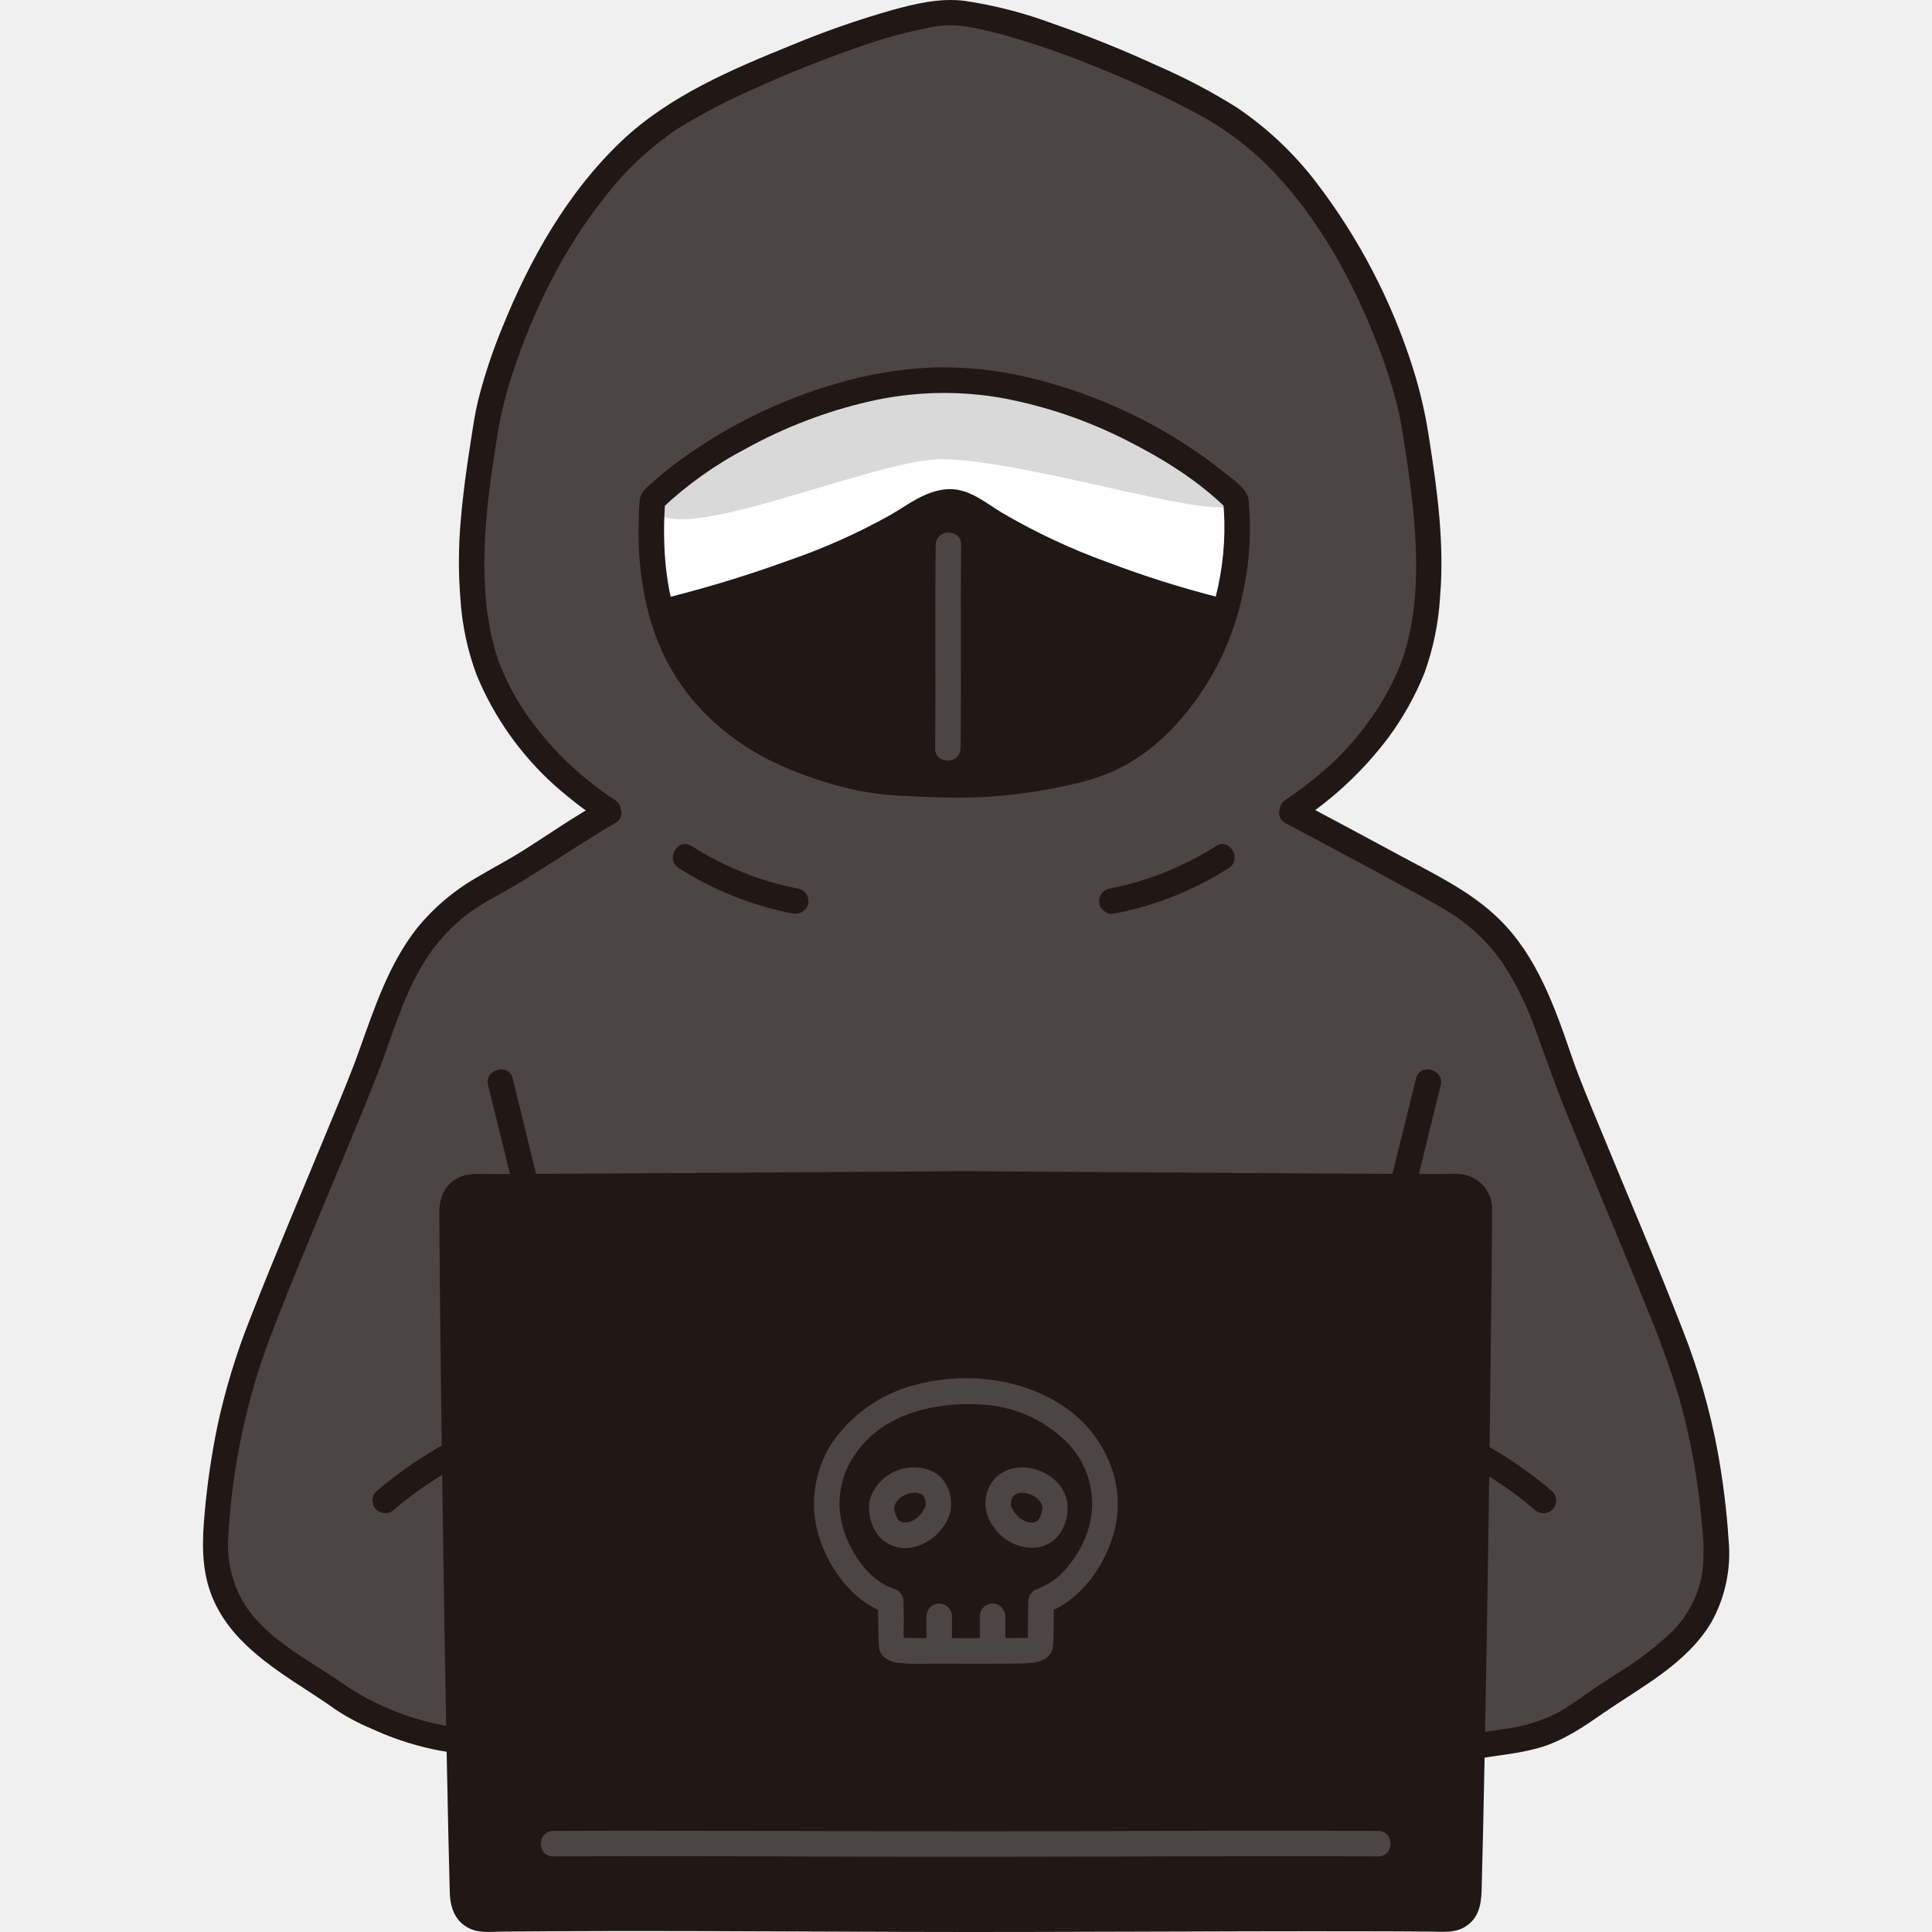
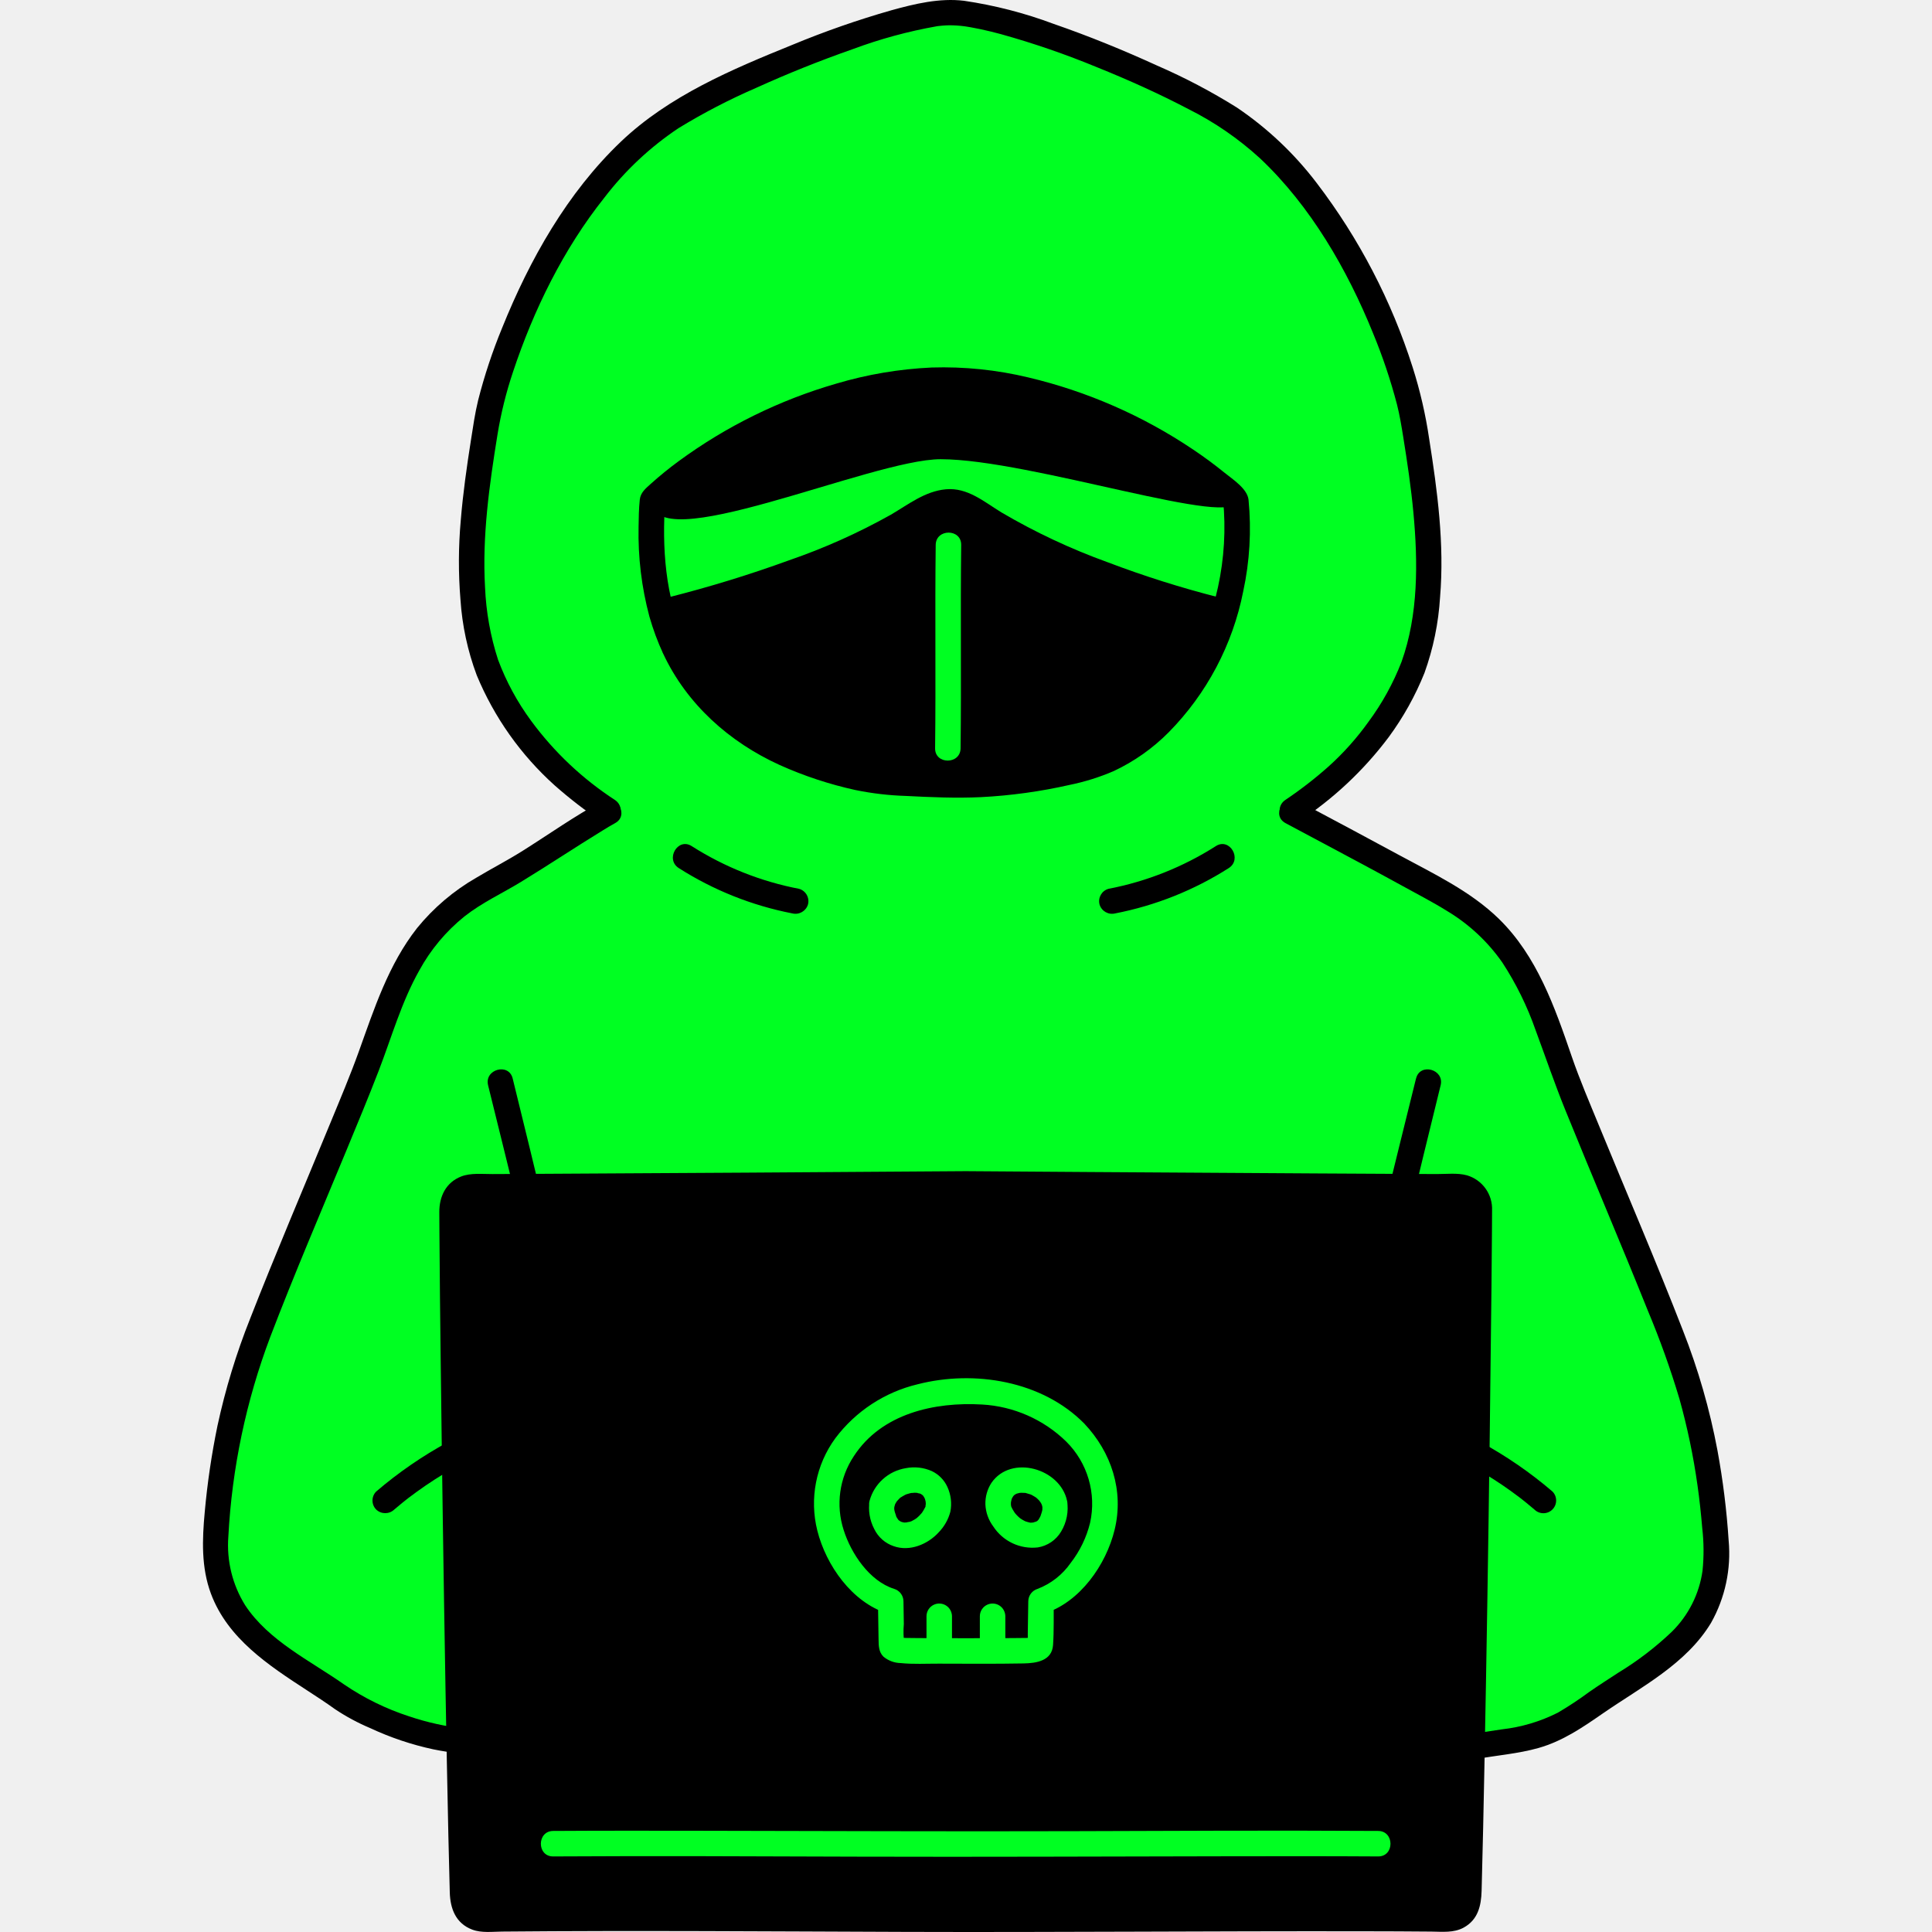
- <svg xmlns="http://www.w3.org/2000/svg" width="200px" height="200px" viewBox="-38.23 0 363.855 363.855">
+ <svg xmlns="http://www.w3.org/2000/svg" width="400px" height="400px" viewBox="-38.23 0 363.855 363.855">
  <defs>
-     <style>.a{fill:#4d4544;}.b{fill:#ffffff;}.c{fill:#211715;}.d{fill:#d9d9d9;}</style>
+     <style>.a{fill:#00ff22;}.b{fill:#00ff22;}.c{fill:#000000;}.d{fill:#000000;}</style>
  </defs>
  <path class="a" d="M239.005,329c8.871-1.667,13.211-.933,21.868-7.279,7.336-5.378,17.331-10.038,21.7-18.415a24.825,24.825,0,0,0,2.36-13.177,129.959,129.959,0,0,0-6.221-32.687c-3.763-11.155-20.577-49.878-23.321-58.041-2.988-8.885-6.3-18.07-13-24.626-3.694-3.613-8.212-6.214-12.815-8.607-3.622-2.137-23.116-12.48-24.713-13.338,8.29-5.6,15.053-11.526,20.925-22.532a34.724,34.724,0,0,0,2.861-6.889c4.07-14.408,1.679-29.753-.738-44.529-1.354-8.281-11.8-40.761-33.4-55.872-10.211-7.145-42.153-19.8-53.787-20.638-11.642.833-43.589,13.492-53.8,20.638-21.6,15.111-32.042,47.591-33.4,55.872C51.11,93.655,48.72,109,52.79,123.408a34.78,34.78,0,0,0,2.86,6.889c5.878,11.016,12.649,16.945,20.916,22.567-2.085,1.022-15.179,9.565-18.784,11.692-4.6,2.393-9.121,4.994-12.815,8.608-6.7,6.555-10.012,15.74-13,24.625-2.744,8.163-19.558,46.886-23.321,58.041a129.923,129.923,0,0,0-6.221,32.687,24.825,24.825,0,0,0,2.36,13.177c4.365,8.377,14.36,13.037,21.7,18.416a54.172,54.172,0,0,0,21.8,7.717" />
  <path class="b" d="M88.743,121.908c-3.323-7.186-4.95-16.278-4.085-27.79,9.666-9.575,32.56-22.55,54.927-22.55s45.26,12.975,54.926,22.55c2.336,26.018-13.071,46.667-28.508,50.54a95.426,95.426,0,0,1-19.971,3.09c-7.118.3-19.129-.581-19.129-.581C111.637,144.337,96.069,137.753,88.743,121.908Z" />
  <path class="c" d="M228.452,203.106c-3.753,15.29-7.728,30.576-10.689,46.045-.517,2.7-1,5.413-1.3,8.146-.289,2.583-.221,5.2-.251,7.8-.068,5.971-.06,11.942-.029,17.914.041,8.075.1,16.151.1,24.226,0,3.089,4.8,3.094,4.8,0,0-13.158-.2-26.317-.094-39.474.023-2.915-.018-5.848.129-8.758.023-.454.064-.907.11-1.358.055-.535.113-1,.148-1.251.188-1.343.416-2.681.656-4.016,1.316-7.3,3-14.532,4.7-21.75,2.058-8.764,4.211-17.5,6.357-26.248.736-3-3.891-4.279-4.628-1.276Z" />
  <path class="c" d="M238.182,275.72a75.482,75.482,0,0,1,6.672,4.061c1.043.712,2.065,1.454,3.072,2.216.1.075.279.213.078.057l.373.292q.418.328.833.665.781.633,1.547,1.287a2.4,2.4,0,0,0,3.394-3.394,78.26,78.26,0,0,0-13.547-9.329,2.4,2.4,0,0,0-2.422,4.145Z" />
  <path class="c" d="M53.69,204.382c3.723,15.17,7.654,30.334,10.618,45.675.285,1.477.557,2.957.8,4.442.2,1.224.318,2,.427,3.033.278,2.623.2,5.29.229,7.924.065,5.911.055,11.822.025,17.733-.042,8.016-.1,16.032-.1,24.048,0,3.089,4.8,3.094,4.8,0,0-13.275.2-26.551.091-39.826-.024-2.859.035-5.743-.137-8.6a64.439,64.439,0,0,0-1.014-7.37c-1.306-7.34-3-14.613-4.7-21.869-2.073-8.838-4.245-17.653-6.408-26.469-.736-3-5.366-1.728-4.629,1.276Z" />
  <path class="c" d="M46.166,271.575A78.3,78.3,0,0,0,32.619,280.9a2.412,2.412,0,0,0,0,3.394,2.462,2.462,0,0,0,3.4,0c.48-.409.964-.815,1.454-1.213q.414-.336.832-.666l.373-.292c.315-.244-.24.183.077-.058q1.555-1.182,3.167-2.288a75.32,75.32,0,0,1,6.671-4.061,2.421,2.421,0,0,0,.861-3.284,2.451,2.451,0,0,0-3.283-.861Z" />
  <path class="c" d="M143.636,222.965c-39.487.285-78.783.515-92.735.562a4.01,4.01,0,0,0-4,4.029c.081,22.669,1.174,101.122,2.007,129.958a4.017,4.017,0,0,0,4.086,3.9c12.609-.195,51.663-.075,90.641.058,38.977-.133,78.031-.253,90.641-.058a4.016,4.016,0,0,0,4.085-3.9c.833-28.836,1.927-107.289,2.007-129.958a4.01,4.01,0,0,0-4-4.029C222.418,223.48,183.122,223.25,143.636,222.965Z" />
  <path class="a" d="M65.948,349.623c19.134-.119,38.27-.017,57.4.042,23.359.072,46.716-.038,70.075-.072,9.3-.014,18.6-.028,27.9.03,3.09.019,3.093-4.781,0-4.8-19.134-.119-38.27-.017-57.4.042-23.358.072-46.716-.038-70.074-.072-9.3-.014-18.6-.028-27.9.03-3.088.019-3.094,4.819,0,4.8Z" />
  <path class="c" d="M48.28,325.427q-.249-.03-.5-.063c.346.046-.085-.013-.128-.019-.354-.052-.708-.106-1.061-.165q-1.279-.212-2.547-.489a50.211,50.211,0,0,1-5.25-1.459,48.165,48.165,0,0,1-12.236-6.007c-6.394-4.484-14.185-8.193-18.613-14.9a21.426,21.426,0,0,1-3.171-12.938,125.184,125.184,0,0,1,7.907-37.637c4.524-11.834,9.528-23.486,14.369-35.191,2.047-4.95,4.11-9.895,6.037-14.893,2.455-6.367,4.283-12.939,7.656-18.921a33.937,33.937,0,0,1,8.5-10.156c3.3-2.6,7.082-4.325,10.644-6.5,5.171-3.161,10.219-6.52,15.386-9.688.77-.473,1.541-.95,2.336-1.379,2.719-1.468.3-5.614-2.422-4.145-5.149,2.78-9.993,6.215-14.94,9.332-2.871,1.809-5.871,3.35-8.778,5.095a40.177,40.177,0,0,0-11.155,9.484c-5.412,6.91-8.05,15.139-10.98,23.281-1.616,4.491-3.482,8.9-5.3,13.31-5.061,12.3-10.3,24.54-15.144,36.933a126.586,126.586,0,0,0-6.167,20.223A144.745,144.745,0,0,0,.331,284.746c-.481,5.183-.686,10.43,1.169,15.4,3.162,8.462,10.883,13.509,18.132,18.223,1.757,1.143,3.516,2.287,5.218,3.512a39.468,39.468,0,0,0,6.675,3.589,55.6,55.6,0,0,0,11.83,3.979c1.629.337,3.274.579,4.925.783a2.413,2.413,0,0,0,2.4-2.4,2.46,2.46,0,0,0-2.4-2.4Z" />
  <path class="c" d="M239.643,331.313c3.955-.733,8.03-1.018,11.908-2.123,4.548-1.3,8.261-3.856,12.1-6.512,7.237-5,15.691-9.282,20.376-17.07a26.663,26.663,0,0,0,3.3-15.48,145.49,145.49,0,0,0-2.111-16.99,124.183,124.183,0,0,0-6.5-22.574c-5.016-12.909-10.492-25.637-15.753-38.447-1.794-4.371-3.675-8.736-5.209-13.207-3.167-9.231-6.523-18.844-13.666-25.833-5.408-5.29-12.469-8.595-19.06-12.17-5.552-3.012-11.127-5.981-16.7-8.95l-2.034-1.083c-2.724-1.455-5.151,2.687-2.422,4.144q6.993,3.735,13.986,7.471c2.669,1.434,5.338,2.87,7.992,4.333,2.857,1.576,5.772,3.071,8.539,4.8a34.023,34.023,0,0,1,10.313,9.642,58.889,58.889,0,0,1,6.278,12.772c1.86,5.018,3.573,10.049,5.584,15.011,5.112,12.617,10.47,25.133,15.538,37.768a165.2,165.2,0,0,1,5.96,16.642,125.531,125.531,0,0,1,3.4,16.284c.38,2.664.665,5.344.89,8.026a36.993,36.993,0,0,1,.056,8.052,20.021,20.021,0,0,1-5.8,11.506,59.039,59.039,0,0,1-10.069,7.7c-1.826,1.191-3.664,2.366-5.456,3.61a65.8,65.8,0,0,1-5.936,3.921,31.075,31.075,0,0,1-10.516,3.133c-2.092.314-4.185.611-6.265,1a2.421,2.421,0,0,0-1.676,2.952,2.451,2.451,0,0,0,2.952,1.676Z" />
  <path class="c" d="M89.608,163.489a61.672,61.672,0,0,0,21.376,8.532,2.463,2.463,0,0,0,2.952-1.676,2.421,2.421,0,0,0-1.676-2.952,57.982,57.982,0,0,1-20.229-8.049c-2.613-1.666-5.023,2.487-2.423,4.145Z" />
  <path class="c" d="M77.59,150.664a60.672,60.672,0,0,1-15.778-14.891,47.184,47.184,0,0,1-6.248-11.534,51.285,51.285,0,0,1-2.446-13.64c-.553-9.647.812-19.269,2.347-28.768a75.023,75.023,0,0,1,2.922-11.794c3.866-11.626,9.473-23.111,17.194-32.8a58.429,58.429,0,0,1,13.972-13.1,117.269,117.269,0,0,1,14.562-7.562q8.93-4.053,18.2-7.3a90.48,90.48,0,0,1,15.887-4.33c.368-.056-.4.049-.042,0,.1-.012.193-.026.29-.036.249-.027.5-.055.746-.076.453-.039.908-.066,1.363-.071a21.794,21.794,0,0,1,2.854.188c.28.034-.089-.013-.12-.017.142.02.284.04.425.062.293.046.585.093.877.144.621.109,1.239.231,1.856.362,1.276.272,2.543.586,3.8.924a159.536,159.536,0,0,1,18.168,6.26c5.833,2.351,11.587,4.937,17.16,7.853a59.286,59.286,0,0,1,13.5,9.287c9.538,8.988,16.433,20.984,21.269,32.908a104.013,104.013,0,0,1,4.519,13.444c.512,2.019.843,4.053,1.173,6.109.765,4.752,1.478,9.512,1.922,14.306.858,9.261.944,19.182-2.241,28.053a48.216,48.216,0,0,1-6.217,11.283,51.972,51.972,0,0,1-7.467,8.373,75.344,75.344,0,0,1-8.2,6.355c-2.533,1.734-.135,5.9,2.423,4.144a67.552,67.552,0,0,0,17.04-15.967,54.98,54.98,0,0,0,6.738-12.089,51.225,51.225,0,0,0,2.942-14.3c.835-9.968-.5-19.975-2.055-29.807A85.038,85.038,0,0,0,227.824,69.2a114.154,114.154,0,0,0-18.049-34.695A63.552,63.552,0,0,0,194.708,20.25a113.551,113.551,0,0,0-14.985-7.885c-6.372-2.913-12.876-5.569-19.5-7.859A82.284,82.284,0,0,0,143.314.145c-4.609-.553-9.248.57-13.668,1.791a171.032,171.032,0,0,0-18.61,6.491c-11.423,4.628-23.286,9.63-32.325,18.246C68.608,36.3,61.526,48.88,56.349,61.725a101.313,101.313,0,0,0-4.534,13.667c-.6,2.465-.955,4.979-1.349,7.484-.79,5.021-1.507,10.061-1.92,15.129a87.1,87.1,0,0,0-.058,14.907,49.986,49.986,0,0,0,3.064,14.248,57.433,57.433,0,0,0,14.71,20.78,85.452,85.452,0,0,0,8.905,6.868c2.556,1.75,4.96-2.408,2.423-4.144Z" />
  <path class="c" d="M190.756,159.344a57.99,57.99,0,0,1-20.229,8.049,2.423,2.423,0,0,0-1.677,2.952,2.451,2.451,0,0,0,2.953,1.676,61.668,61.668,0,0,0,21.375-8.532c2.6-1.656.193-5.812-2.422-4.145Z" />
  <path class="a" d="M130.172,283.91c.048-.224.119-.436.183-.655.087-.3-.218.429-.066.154.049-.088.09-.181.14-.27a4.279,4.279,0,0,1,.374-.579c.028.015-.405.454-.084.125.091-.093.175-.192.267-.284.071-.071.434-.484.526-.472.007,0-.5.338-.106.091.089-.056.174-.118.264-.174q.267-.168.551-.311a2.827,2.827,0,0,1,.284-.136c-.309.126-.379.157-.21.091.073-.028.146-.055.221-.08a6.485,6.485,0,0,1,.626-.181c.109-.026.218-.045.326-.07.417-.1-.073.023-.143.011a4.287,4.287,0,0,0,.665-.041c.138,0,.276,0,.414.012.421.027.1.083-.066-.02a3.184,3.184,0,0,0,.635.151l.154.051q.3.114.013,0c-.231-.208-.031,0,.078.057s.183.119.277.171c.281.153-.326-.307-.116-.093.083.085.174.174.263.253.308.277-.2-.32-.051-.087.108.168.217.329.31.506.213.409-.092,0-.026-.095a2.754,2.754,0,0,0,.1.286c.061.194.1.391.147.589.048.227-.072.246-.023-.185a4.1,4.1,0,0,0,.022.455c0,.1-.007.2-.009.3,0,.292-.123.048.038-.188-.051.075-.05.587-.149.594.016,0,.213-.455.049-.12-.048.1-.094.2-.145.295a7.519,7.519,0,0,1-.417.709,1.335,1.335,0,0,1-.188.27c.163-.065.273-.328.073-.1-.162.187-.324.371-.5.545-.156.155-.325.293-.486.443-.237.219.366-.25.1-.073-.146.1-.286.2-.435.293-.2.125-.417.222-.622.342-.288.168.4-.135.086-.031-.14.045-.276.1-.418.143s-.595.065-.686.158c.052-.052.569-.025.114-.028-.171,0-.344,0-.514,0-.394.01.185-.056.155.032a3.118,3.118,0,0,1-.4-.085c-.1-.027-.2-.069-.31-.094q-.255-.09.2.094c-.074-.033-.146-.069-.217-.107-.095-.05-.188-.1-.279-.161-.386-.245.012-.085.035.042a2.309,2.309,0,0,0-.232-.22c-.36-.3.208.385-.042-.04-.127-.215-.43-.586-.44-.84,0,.045.189.508.029.057-.062-.176-.126-.35-.18-.529-.035-.119-.067-.239-.1-.359-.018-.08-.079-.593-.053-.227.029.4,0-.208,0-.234,0-.142.086-.728-.01-.161a2.458,2.458,0,0,0-1.676-2.952,2.428,2.428,0,0,0-2.952,1.676,8.625,8.625,0,0,0,.87,5.324A6.3,6.3,0,0,0,130.1,291.2c2.992,1.054,6.4-.349,8.447-2.606a8.74,8.74,0,0,0,2.2-3.87,7.663,7.663,0,0,0-.547-4.674,6.08,6.08,0,0,0-2.928-2.991,8.185,8.185,0,0,0-4.922-.555,8.486,8.486,0,0,0-6.812,6.133,2.4,2.4,0,1,0,4.628,1.276Z" />
  <path class="a" d="M162.727,282.634c-1.3-6.1-10.53-8.74-14.235-3.372a7.092,7.092,0,0,0-1.141,4.071,7.45,7.45,0,0,0,1.474,4.134,8.818,8.818,0,0,0,8.4,3.96,6.269,6.269,0,0,0,4.371-2.963,8.553,8.553,0,0,0,1.133-5.83,2.411,2.411,0,0,0-2.953-1.676,2.468,2.468,0,0,0-1.676,2.952c-.085-.5-.011-.162-.014-.042,0,.155-.013.324-.007.48.014.341.1-.419.016-.088-.03.119-.049.242-.079.362-.068.273-.164.532-.253.8-.04.119-.1.424.029-.057a2.339,2.339,0,0,1-.2.429c-.058.112-.119.223-.186.33l-.05.081q-.246.354.067-.078a2.165,2.165,0,0,1-.222.231c-.246.26.11-.041.116-.069-.02.105-.454.28-.55.332-.381.21.078-.063.129-.05a2.642,2.642,0,0,0-.465.141,1.844,1.844,0,0,0-.318.064c.064-.034.575-.034.156-.032-.145,0-.582.078-.69-.014.117.1.438.085.116.01-.115-.027-.229-.049-.343-.08-.143-.037-.283-.081-.422-.13-.5-.175,0-.006,0,.009s-.583-.307-.626-.333c-.127-.076-.25-.157-.372-.241-.072-.05-.353-.286-.093-.06.275.238-.26-.239-.318-.294a7.582,7.582,0,0,1-.564-.6c-.063-.073-.242-.365-.069-.078s0-.017-.054-.09c-.138-.2-.267-.415-.386-.631a5.679,5.679,0,0,0-.29-.591c.055.077.151.5.059.116-.032-.138-.046-.307-.091-.44.022.064.034.588.038.188,0-.1-.009-.2-.009-.3s.008-.2.011-.3c.008-.409-.018.126-.037.183.062-.188.075-.4.129-.594.028-.1.064-.192.091-.289.132-.475-.227.419-.008.019.1-.175.2-.342.3-.512.225-.364-.071.144-.1.136a2.621,2.621,0,0,0,.253-.264c.141-.134.27-.1.043-.053l-.12.094c.067-.048.135-.093.205-.134.092-.057.193-.1.284-.159q.243-.12-.2.075c.075-.03.151-.058.229-.082.208-.069.419-.107.631-.162.318-.083-.481.03-.151.018.138,0,.275-.021.413-.024.223,0,.443.01.665.023.371.023-.1-.056-.141-.023.053-.044.434.085.49.1a6.773,6.773,0,0,1,.7.207c.087.031.405.171.079.022-.366-.166.143.077.213.113a7,7,0,0,1,.614.361,1.92,1.92,0,0,1,.26.18q-.412-.327-.114-.083l.119.1c.2.174.373.362.552.553.128.136.14.3-.083-.125.068.13.18.255.258.381.054.087.1.175.153.265.04.075.25.48.073.125s.015.071.036.138c.044.146.078.293.11.441a2.416,2.416,0,0,0,2.952,1.676A2.457,2.457,0,0,0,162.727,282.634Z" />
  <path class="a" d="M165.973,268.1c-7.934-8.041-20.693-10.139-31.384-7.4A27.347,27.347,0,0,0,119.1,270.85a20.864,20.864,0,0,0-3.4,17.421c1.65,6.539,6.531,13.491,13.181,15.588l-1.762-2.315q.058,3.582.112,7.164c.018,1.2.01,2.4.928,3.3a5.25,5.25,0,0,0,3.231,1.2c2.36.243,4.81.1,7.179.108,5.328.016,10.661.055,15.988-.041,2.438-.044,5.33-.5,5.535-3.462.189-2.738.091-5.525.136-8.269l-1.762,2.315c6.707-2.115,11.629-9.172,13.228-15.782,1.768-7.309-.613-14.587-5.725-19.977-2.13-2.246-5.52,1.152-3.394,3.394a16.514,16.514,0,0,1,4.49,15.307,20.123,20.123,0,0,1-3.646,7.539,13.454,13.454,0,0,1-6.229,4.89,2.468,2.468,0,0,0-1.762,2.314q-.036,2.148-.068,4.3-.015.955-.029,1.912a10.5,10.5,0,0,1-.065,1.842l.617-1.059c.506-.473-.026-.127-.348-.089-.344.04-.7.025-1.046.031-.318.006-.636.009-.954.012-.914.01-1.828.015-2.742.02q-3.559.018-7.119.015t-7.119-.015q-1.326-.006-2.652-.019c-.326,0-.652-.006-.977-.012-.3,0-.6,0-.9-.023-.339-.026-1.07-.4-.561.08l.617,1.059a17.058,17.058,0,0,1-.094-3.754q-.033-2.148-.068-4.3a2.465,2.465,0,0,0-1.762-2.314c-4.642-1.464-8.1-6.647-9.5-11.079a16.141,16.141,0,0,1,1.922-13.922c5.213-8.02,15.182-10.24,24.149-9.715a24.677,24.677,0,0,1,15.847,6.98C164.752,273.7,168.146,270.3,165.973,268.1Z" />
  <path class="a" d="M146.305,304.4v5.42a2.476,2.476,0,0,0,.7,1.7,2.4,2.4,0,0,0,4.1-1.7V304.4a2.475,2.475,0,0,0-.7-1.7,2.4,2.4,0,0,0-4.1,1.7Z" />
  <path class="a" d="M136.258,304.4v5.42a2.477,2.477,0,0,0,.7,1.7,2.4,2.4,0,0,0,4.1-1.7V304.4a2.475,2.475,0,0,0-.7-1.7,2.4,2.4,0,0,0-4.1,1.7Z" />
  <path class="d" d="M84.658,94.118c9.666-9.575,32.56-22.55,54.927-22.55s45.26,12.975,54.926,22.55c.909,5.778-38.673-7.635-55.589-7.635C125.811,86.483,83.793,105.63,84.658,94.118Z" />
  <path class="c" d="M92.434,128.248a38.482,38.482,0,0,1-3.693-6.345,42.686,42.686,0,0,1-2.4-6.6l1.991-.5c12.915-3.243,32.382-9.834,43.588-17.028,2.68-1.72,5.619-3.627,8.776-3.206a12.378,12.378,0,0,1,5.287,2.534l1.046.672c11.206,7.194,30.673,13.785,43.588,17.028l1.839.462c-4.613,15.509-15.525,26.656-26.451,29.4a95.426,95.426,0,0,1-19.971,3.09c-7.118.3-19.129-.581-19.129-.581C113.856,144.748,100.589,139.588,92.434,128.248Z" />
  <path class="c" d="M88.968,117.113c6.642-1.673,13.211-3.654,19.681-5.9a150.962,150.962,0,0,0,20.2-8.423c3-1.558,5.737-3.633,8.774-5.09a5.932,5.932,0,0,1,4.907-.4,29.136,29.136,0,0,1,4.422,2.727,116.067,116.067,0,0,0,19.676,9.536,191.742,191.742,0,0,0,23.345,7.554c3,.756,4.274-3.872,1.276-4.628a192.367,192.367,0,0,1-20.854-6.593,119.627,119.627,0,0,1-20.011-9.387c-3.262-1.985-6.377-4.73-10.462-4.362-3.957.357-7.076,2.863-10.388,4.794a117.541,117.541,0,0,1-19.169,8.583,232.99,232.99,0,0,1-22.677,6.965c-2.994.754-1.725,5.385,1.276,4.628Z" />
  <path class="a" d="M137.992,102.626c-.156,12.767.042,25.535-.114,38.3-.037,3.09,4.763,3.092,4.8,0,.156-12.766-.042-25.534.114-38.3.037-3.09-4.763-3.092-4.8,0Z" />
  <path class="c" d="M90.813,120.692c-3.785-8.278-4.4-17.61-3.755-26.574l-.7,1.7a71.045,71.045,0,0,1,16-11.385,89.545,89.545,0,0,1,23.073-8.816,62.965,62.965,0,0,1,25.169-.639,86.812,86.812,0,0,1,23.613,8.089c6.682,3.386,13.238,7.473,18.6,12.751l-.7-1.7a52.965,52.965,0,0,1-6.9,31.773c-4.329,7.243-11.017,13.937-19.08,16.248a88.6,88.6,0,0,1-26,3.245c-4.158-.076-8.316-.284-12.465-.565-.25-.016-.5-.022-.753-.052.813.1-.319-.1-.395-.11l-.684-.137q-1.028-.21-2.051-.444a77.075,77.075,0,0,1-7.446-2.08,49.3,49.3,0,0,1-14.7-7.632,37.327,37.327,0,0,1-10.824-13.672,2.42,2.42,0,0,0-3.284-.861,2.455,2.455,0,0,0-.861,3.284c4.452,9.509,12.45,16.644,21.931,20.957a72.8,72.8,0,0,0,14.247,4.71A55.619,55.619,0,0,0,132.4,149.9c4.692.242,9.414.45,14.111.226a97.968,97.968,0,0,0,16.684-2.3,42.461,42.461,0,0,0,8.327-2.609,36.334,36.334,0,0,0,10.351-7.305,52.2,52.2,0,0,0,14.029-26.518,55.912,55.912,0,0,0,1.006-17.274c-.233-2.09-2.961-3.828-4.5-5.077q-2.853-2.314-5.911-4.363a94.631,94.631,0,0,0-31.068-13.6,68.844,68.844,0,0,0-18.183-1.866,75.032,75.032,0,0,0-18.038,3.052A94.641,94.641,0,0,0,89.624,86.824a67.578,67.578,0,0,0-5.3,4.306c-.955.869-1.922,1.613-2.065,2.988-.175,1.69-.206,3.41-.225,5.108A60.409,60.409,0,0,0,84.068,116.1a47.886,47.886,0,0,0,2.6,7.014,2.42,2.42,0,0,0,3.284.861A2.457,2.457,0,0,0,90.813,120.692Z" />
  <path class="c" d="M143.636,220.565q-41.394.3-82.788.519l-6.34.029c-1.908.008-4.083-.248-5.883.454-2.887,1.124-4.133,3.773-4.12,6.73q.007,2.028.023,4.057.081,11.676.232,23.354.368,31.124.91,62.246.243,13.923.544,27.844.12,5.295.263,10.59c.086,3.088,1.13,5.851,4.246,7.023,1.737.655,3.8.38,5.623.363,25.287-.227,50.581-.024,75.868.06,28.8.095,57.608-.168,86.412-.115,4.239.007,8.477.019,12.716.059,2.047.02,4.2.274,6.075-.747,2.7-1.474,3.307-4.1,3.385-6.932.22-7.935.382-15.872.536-23.809q.606-31.2,1-62.4.18-13.722.323-27.446.051-5.229.089-10.459c.009-1.329.026-2.659.022-3.989a6.6,6.6,0,0,0-4.746-6.651c-1.771-.486-3.883-.226-5.71-.234q-3.23-.013-6.458-.03-8.049-.039-16.1-.086-21.425-.123-42.849-.268-11.637-.078-23.273-.162c-3.09-.023-3.093,4.777,0,4.8q40.819.294,81.64.513,3.051.017,6.1.029c1.643.007,3.355-.121,4.992.02,1.818.157,1.6,1.921,1.592,3.308q-.01,2.031-.025,4.063-.086,11.637-.236,23.273-.361,30.375-.888,60.748-.238,13.678-.531,27.356-.119,5.37-.261,10.739c-.034,1.268.276,3.289-1.4,3.59a12.842,12.842,0,0,1-2.286-.016q-1.248-.014-2.5-.023c-24.925-.193-49.856-.013-74.782.069-28.262.093-56.525-.157-84.787-.118-4.427.006-8.854.016-13.28.053a22.757,22.757,0,0,1-4.366.019c-1.742-.349-1.349-2.644-1.385-3.973-.214-7.963-.376-15.928-.529-23.893q-.585-30.456-.968-60.917-.177-13.392-.318-26.786-.052-5.251-.092-10.5-.015-2-.024-4c-.008-1.583.005-2.966,1.952-2.99,23.193-.283,46.394-.246,69.589-.4q11.394-.078,22.787-.159C146.723,225.342,146.73,220.542,143.636,220.565Z" />
</svg>
